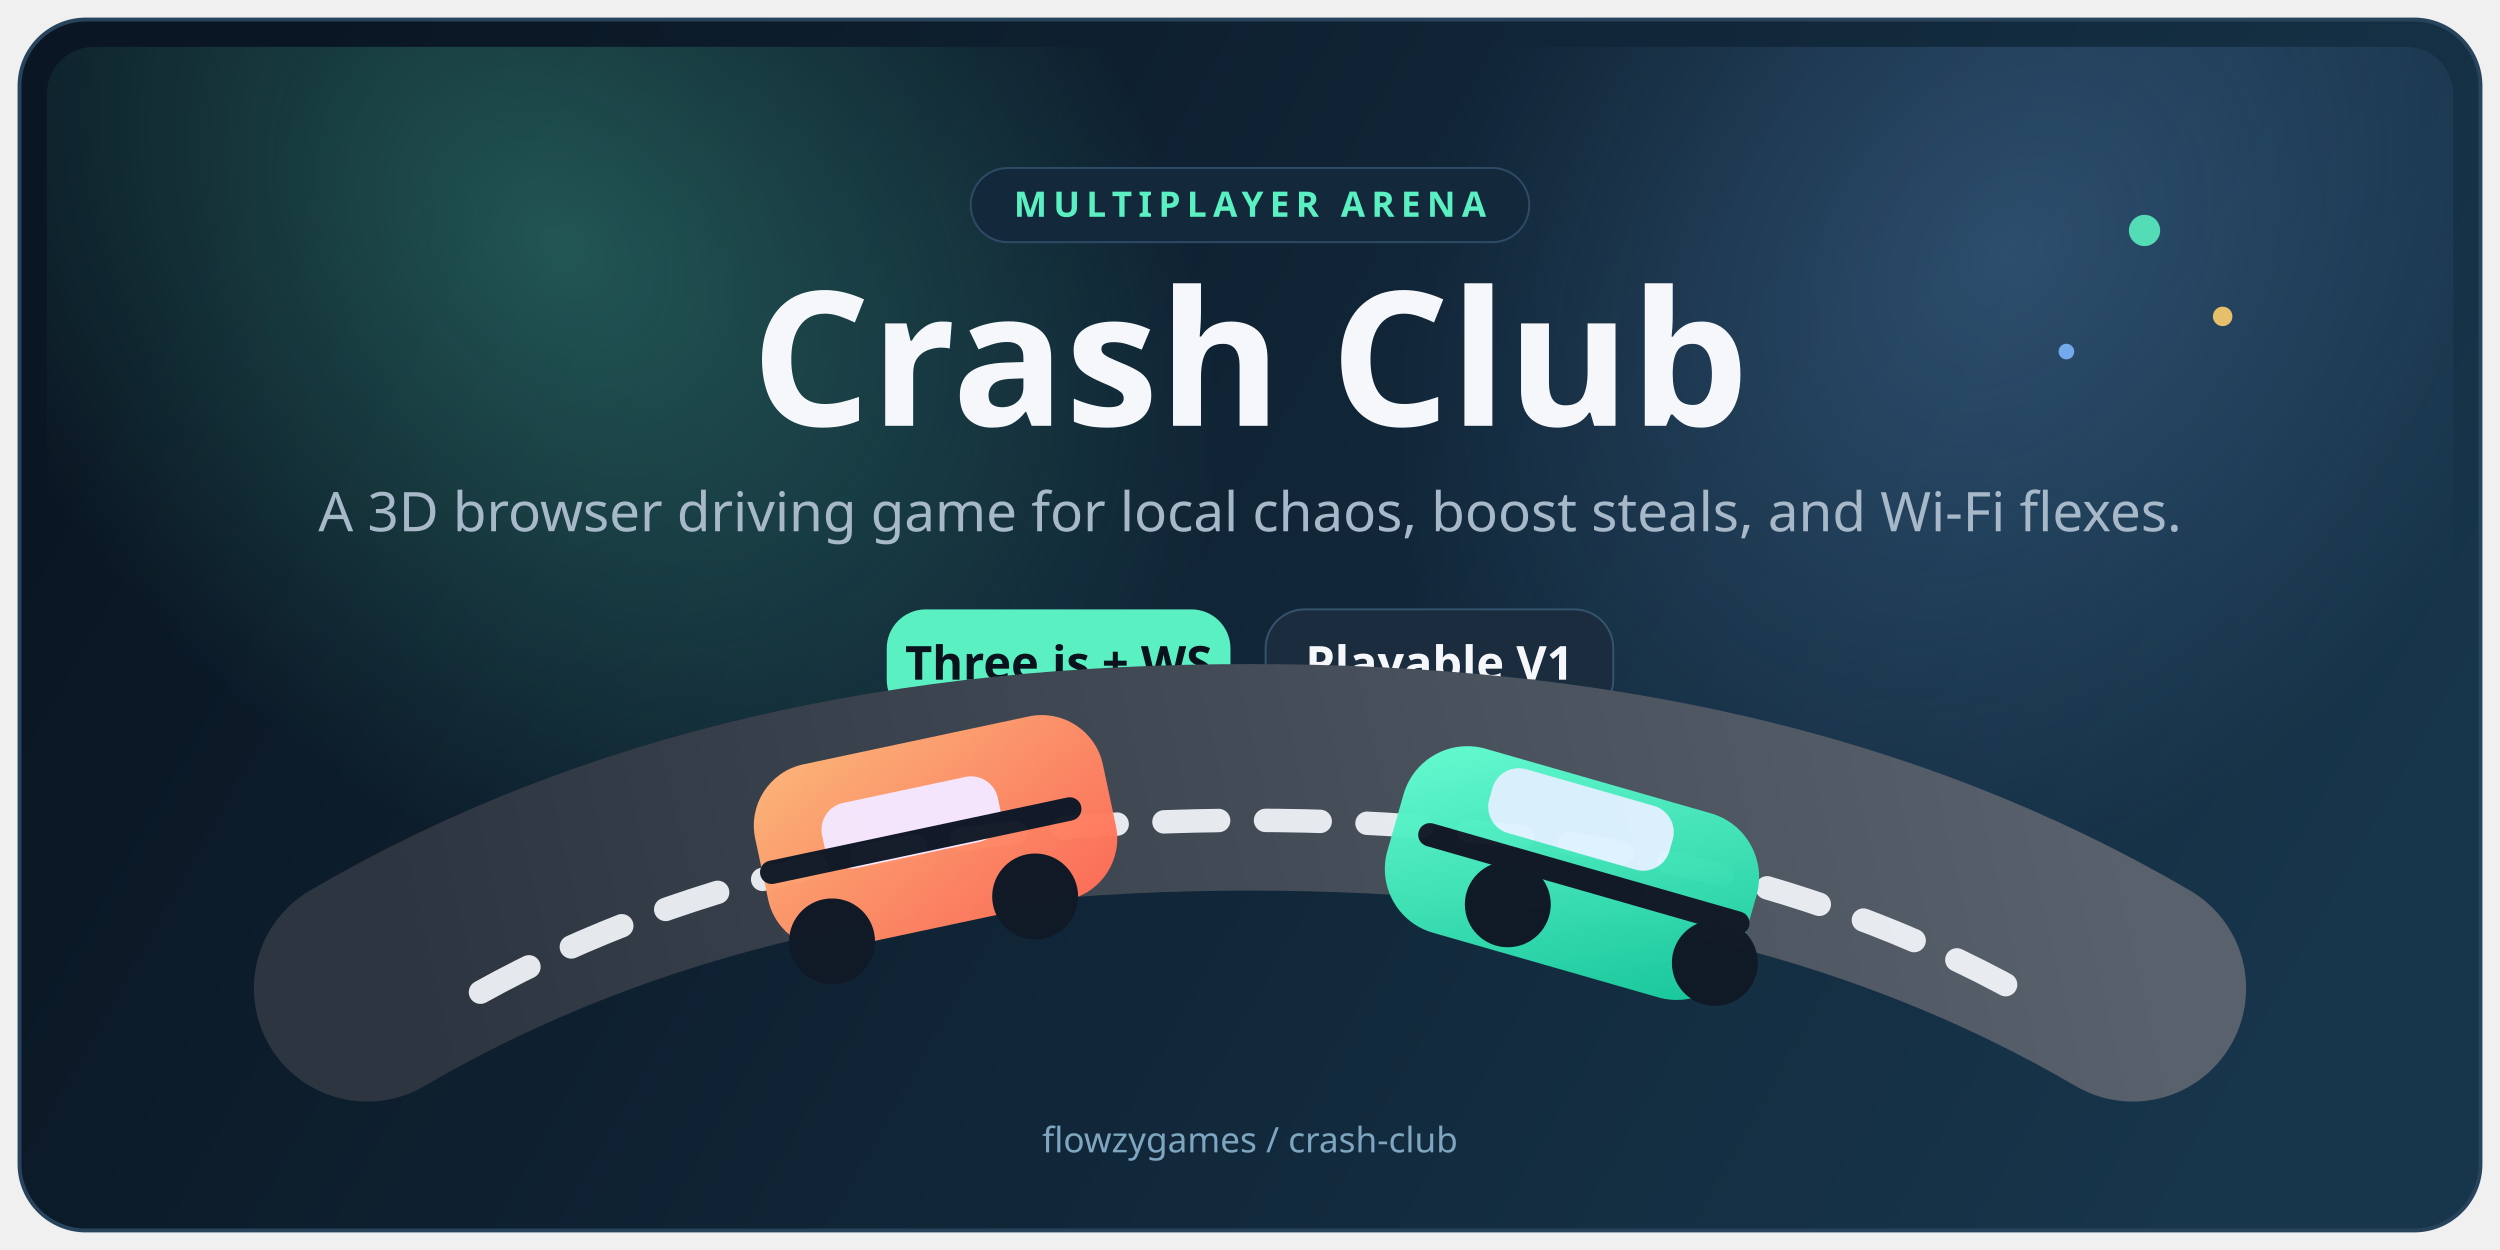
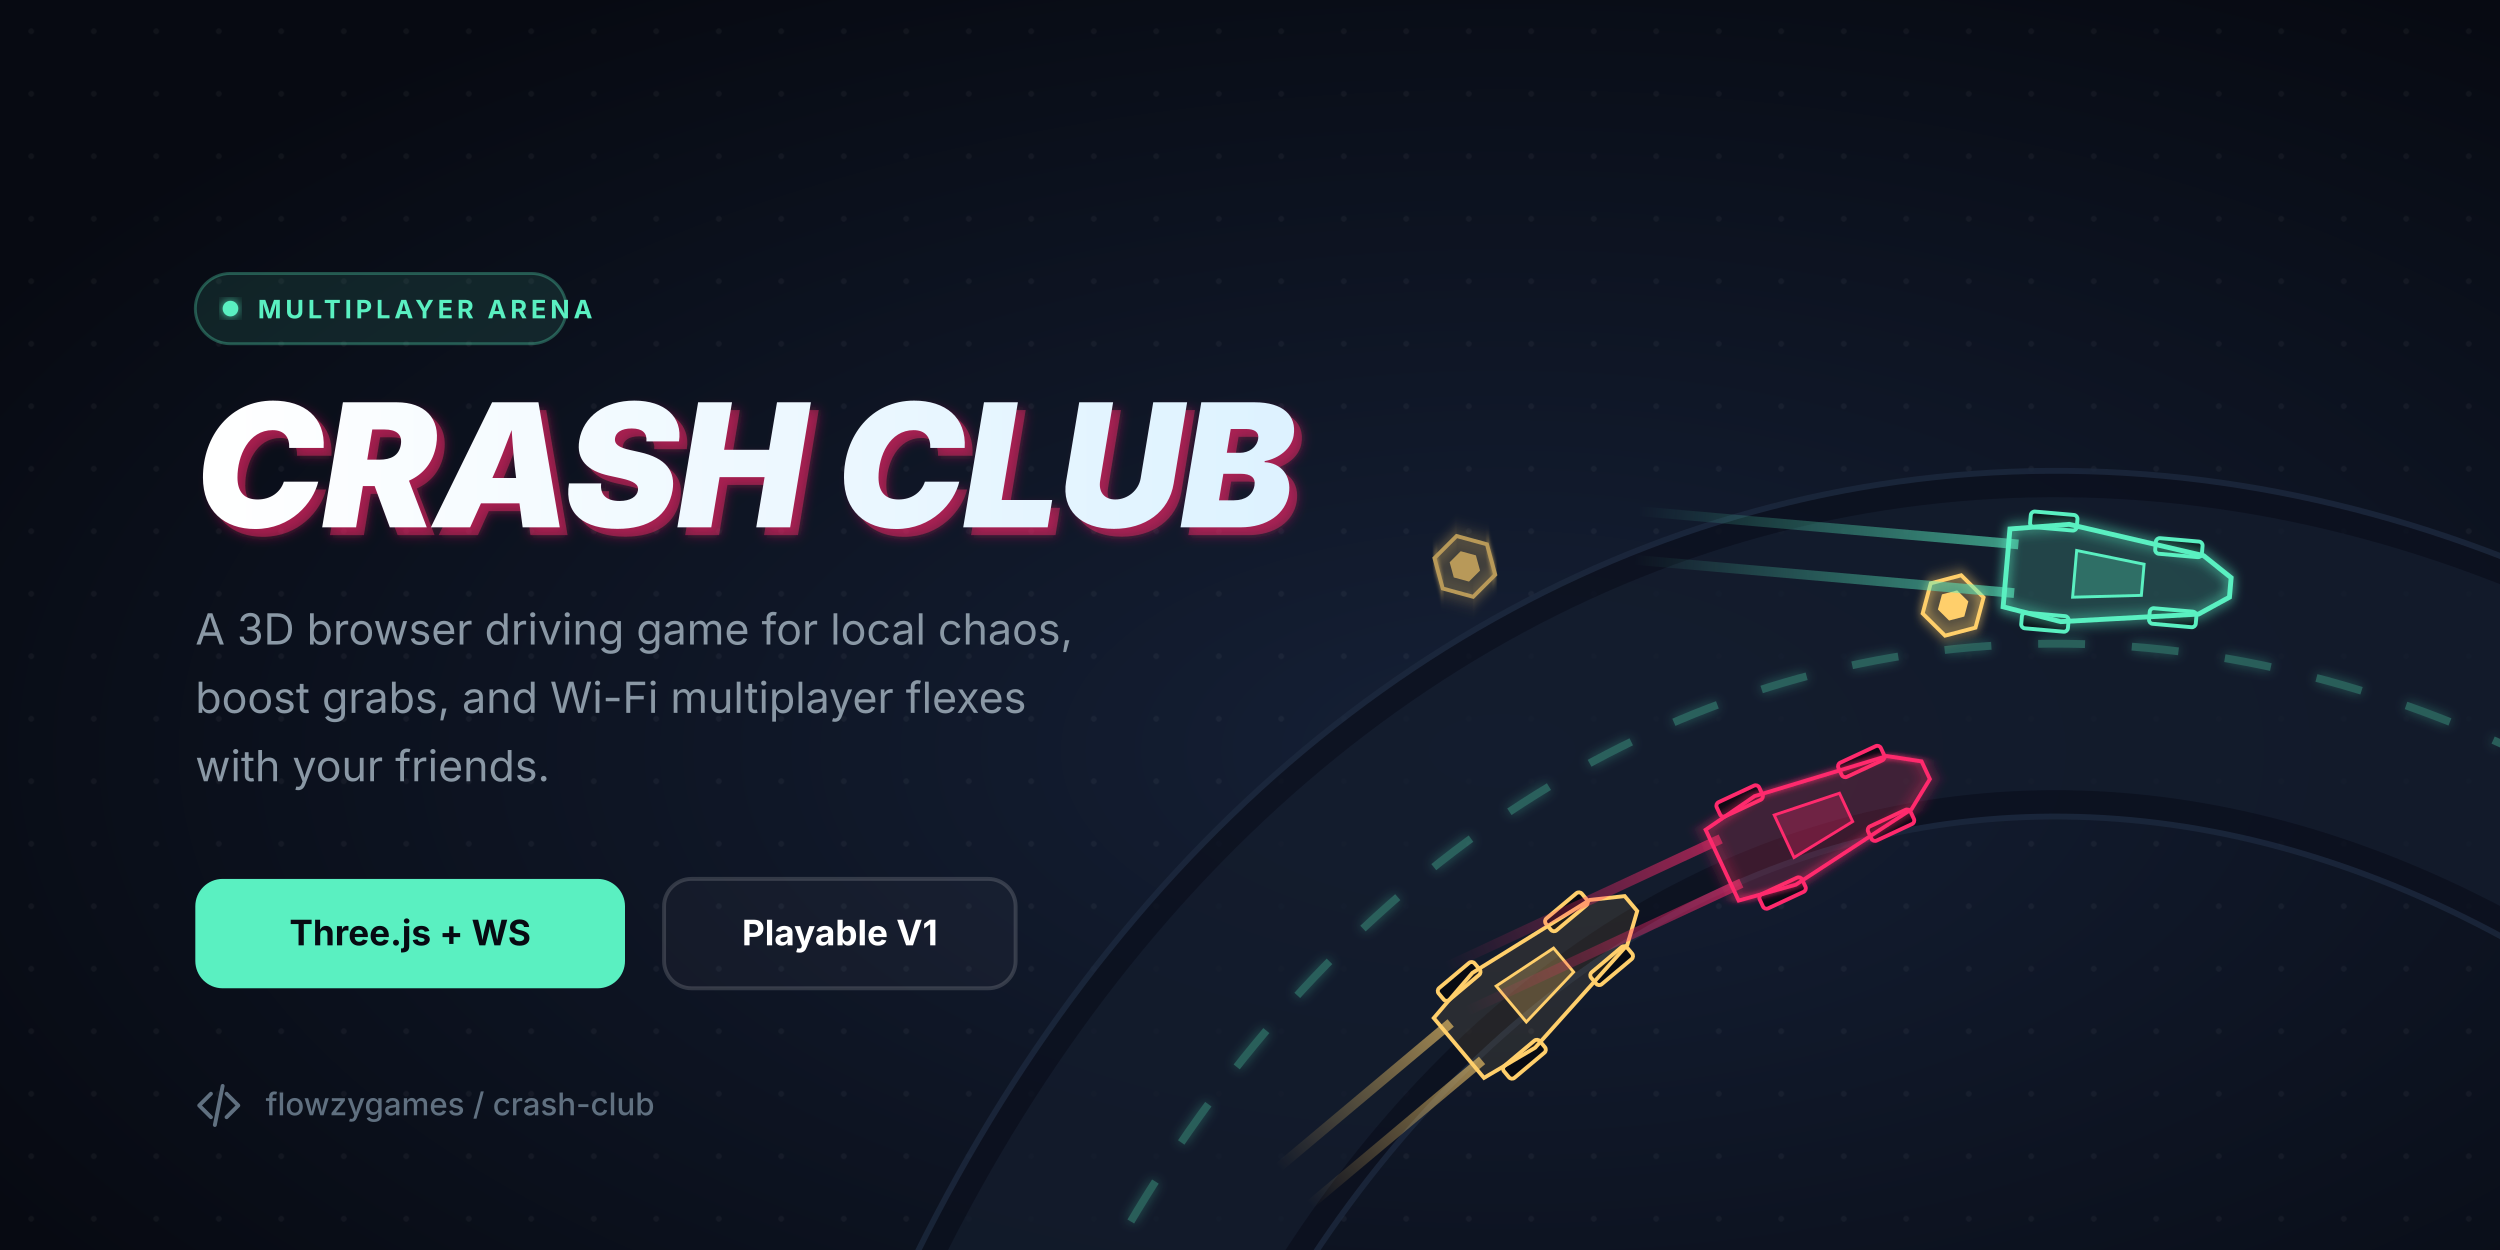
<svg xmlns="http://www.w3.org/2000/svg" width="1280" height="640" viewBox="0 0 1280 640" fill="none">
  <defs>
-     <linearGradient id="bg" x1="140" y1="48" x2="1128" y2="606" gradientUnits="userSpaceOnUse">
-       <stop stop-color="#0A1623" />
-       <stop offset="1" stop-color="#17354B" />
+     <radialGradient id="bgGlow" cx="0.6" cy="0.6" r="0.7">
+       <stop offset="0%" stop-color="#152036" />
+       <stop offset="100%" stop-color="#070A12" />
+     </radialGradient>
+     <linearGradient id="trailCyan" x1="0" y1="0" x2="1" y2="0">
+       <stop offset="0%" stop-color="#5AF0C1" stop-opacity="0" />
+       <stop offset="100%" stop-color="#5AF0C1" stop-opacity="0.6" />
    </linearGradient>
-     <radialGradient id="glowLeft" cx="0" cy="0" r="1" gradientUnits="userSpaceOnUse" gradientTransform="translate(286 126) rotate(44.2) scale(382 286)">
-       <stop stop-color="#5AF0C1" stop-opacity="0.28" />
-       <stop offset="1" stop-color="#5AF0C1" stop-opacity="0" />
-     </radialGradient>
-     <radialGradient id="glowRight" cx="0" cy="0" r="1" gradientUnits="userSpaceOnUse" gradientTransform="translate(1028 132) rotate(128.4) scale(364 280)">
-       <stop stop-color="#7EB8FF" stop-opacity="0.24" />
-       <stop offset="1" stop-color="#7EB8FF" stop-opacity="0" />
-     </radialGradient>
-     <linearGradient id="road" x1="216" y1="514" x2="1064" y2="320" gradientUnits="userSpaceOnUse">
-       <stop stop-color="#2D3540" />
-       <stop offset="1" stop-color="#59616D" />
+     <linearGradient id="trailPink" x1="0" y1="0" x2="1" y2="0">
+       <stop offset="0%" stop-color="#FF2A6D" stop-opacity="0" />
+       <stop offset="100%" stop-color="#FF2A6D" stop-opacity="0.6" />
    </linearGradient>
-     <linearGradient id="carA" x1="0" y1="0" x2="1" y2="1">
-       <stop stop-color="#69FFD4" />
-       <stop offset="1" stop-color="#16C79A" />
+     <linearGradient id="trailYellow" x1="0" y1="0" x2="1" y2="0">
+       <stop offset="0%" stop-color="#FFCF6B" stop-opacity="0" />
+       <stop offset="100%" stop-color="#FFCF6B" stop-opacity="0.6" />
    </linearGradient>
-     <linearGradient id="carB" x1="0" y1="0" x2="1" y2="1">
-       <stop stop-color="#FFB77A" />
-       <stop offset="1" stop-color="#FF6B57" />
+     <linearGradient id="textGrad" x1="0" y1="0" x2="1" y2="0">
+       <stop offset="0%" stop-color="#FFFFFF" />
+       <stop offset="100%" stop-color="#DDF2FF" />
    </linearGradient>
+     <filter id="glow" x="-20%" y="-20%" width="140%" height="140%">
+       <feGaussianBlur stdDeviation="6" result="blur" />
+       <feMerge>
+         <feMergeNode in="blur" />
+         <feMergeNode in="SourceGraphic" />
+       </feMerge>
+     </filter>
+     <filter id="glowSubtle" x="-20%" y="-20%" width="140%" height="140%">
+       <feGaussianBlur stdDeviation="3" result="blur" />
+       <feMerge>
+         <feMergeNode in="blur" />
+         <feMergeNode in="SourceGraphic" />
+       </feMerge>
+     </filter>
+     <pattern id="dotGrid" width="32" height="32" patternUnits="userSpaceOnUse">
+       <circle cx="16" cy="16" r="1.5" fill="#ffffff" opacity="0.04" />
+     </pattern>
  </defs>
-   <rect x="10" y="10" width="1260" height="620" rx="34" fill="url(#bg)" />
-   <rect x="10" y="10" width="1260" height="620" rx="34" stroke="#28445D" stroke-width="2" />
-   <rect x="24" y="24" width="1232" height="592" rx="24" fill="url(#glowLeft)" />
-   <rect x="24" y="24" width="1232" height="592" rx="24" fill="url(#glowRight)" />
-   <g opacity="0.88">
-     <circle cx="1098" cy="118" r="8" fill="#5AF0C1" />
-     <circle cx="1138" cy="162" r="5" fill="#FFCF6B" />
-     <circle cx="1058" cy="180" r="4" fill="#7EB8FF" />
+   <rect width="1280" height="640" fill="url(#bgGlow)" />
+   <rect width="1280" height="640" fill="url(#dotGrid)" />
+   <g opacity="0.8">
+     <path d="M 500 800 C 650 350, 1050 200, 1400 450" stroke="#1C283D" stroke-width="180" fill="none" stroke-linecap="round" />
+     <path d="M 500 800 C 650 350, 1050 200, 1400 450" stroke="#0B101E" stroke-width="174" fill="none" stroke-linecap="round" />
+     <path d="M 500 800 C 650 350, 1050 200, 1400 450" stroke="#131B2C" stroke-width="150" fill="none" stroke-linecap="round" />
+     <path d="M 500 800 C 650 350, 1050 200, 1400 450" stroke="#5AF0C1" stroke-width="4" fill="none" stroke-dasharray="24 24" opacity="0.4" filter="url(#glowSubtle)" />
  </g>
-   <rect x="497" y="86" width="286" height="38" rx="19" fill="#13293B" stroke="#2E4B66" />
-   <text x="640" y="111" text-anchor="middle" fill="#5AF0C1" font-family="Trebuchet MS, Segoe UI, sans-serif" font-size="18" font-weight="700" letter-spacing="0.18em">MULTIPLAYER ARENA</text>
-   <text x="640" y="218" text-anchor="middle" fill="#F5F7FB" font-family="Trebuchet MS, Segoe UI, sans-serif" font-size="96" font-weight="700">Crash Club</text>
-   <text x="640" y="272" text-anchor="middle" fill="#A7B8C9" font-family="Trebuchet MS, Segoe UI, sans-serif" font-size="28">A 3D browser driving game for local chaos, boost steals, and Wi-Fi flexes.</text>
-   <g>
-     <rect x="454" y="312" width="176" height="56" rx="20" fill="#5AF0C1" />
-     <text x="542" y="348" text-anchor="middle" fill="#09121D" font-family="Trebuchet MS, Segoe UI, sans-serif" font-size="24" font-weight="700">Three.js + WS</text>
-     <rect x="648" y="312" width="178" height="56" rx="20" fill="#1A2C3D" stroke="#35536D" />
-     <text x="737" y="348" text-anchor="middle" fill="#F5F7FB" font-family="Trebuchet MS, Segoe UI, sans-serif" font-size="24" font-weight="700">Playable V1</text>
+   <g transform="translate(1000, 310) rotate(15)">
+     <polygon points="0,-16 14,-8 14,8 0,16 -14,8 -14,-8" fill="rgba(255, 207, 107, 0.15)" stroke="#FFCF6B" stroke-width="2" filter="url(#glowSubtle)" />
+     <polygon points="0,-8 7,-4 7,4 0,8 -7,4 -7,-4" fill="#FFCF6B" />
  </g>
-   <path d="M188 506C318 430 468 398 640 398C812 398 962 430 1092 506" stroke="url(#road)" stroke-width="116" stroke-linecap="round" />
-   <path d="M246 508C354 448 487 420 640 420C793 420 926 448 1034 508" stroke="#F4F7FB" stroke-opacity="0.92" stroke-width="12" stroke-linecap="round" stroke-dasharray="28 24" />
-   <g opacity="0.98">
-     <rect x="728" y="374" width="188" height="98" rx="34" transform="rotate(16 728 374)" fill="url(#carA)" />
-     <rect x="768" y="390" width="96" height="34" rx="14" transform="rotate(16 768 390)" fill="#DDF2FF" />
-     <rect x="728" y="420" width="176" height="12" rx="6" transform="rotate(16 728 420)" fill="#111827" />
-     <circle cx="772" cy="463" r="22" fill="#101826" />
-     <circle cx="878" cy="493" r="22" fill="#101826" />
+   <g transform="translate(750, 290) rotate(45)" opacity="0.7">
+     <polygon points="0,-16 14,-8 14,8 0,16 -14,8 -14,-8" fill="rgba(255, 207, 107, 0.15)" stroke="#FFCF6B" stroke-width="2" filter="url(#glowSubtle)" />
+     <polygon points="0,-8 7,-4 7,4 0,8 -7,4 -7,-4" fill="#FFCF6B" />
  </g>
-   <g opacity="0.98">
-     <rect x="380" y="398" width="182" height="96" rx="32" transform="rotate(-12 380 398)" fill="url(#carB)" />
-     <rect x="418" y="414" width="92" height="34" rx="14" transform="rotate(-12 418 414)" fill="#F8E9FF" />
-     <rect x="388" y="442" width="168" height="12" rx="6" transform="rotate(-12 388 442)" fill="#111827" />
-     <circle cx="426" cy="482" r="22" fill="#101826" />
-     <circle cx="530" cy="459" r="22" fill="#101826" />
+   <g transform="translate(720, 520) rotate(-40)">
+     <path d="M 15 15 L -100 15 L -100 20 L 15 20 Z" fill="url(#trailYellow)" />
+     <path d="M 15 45 L -100 45 L -100 40 L 15 40 Z" fill="url(#trailYellow)" />
+     <rect x="20" y="0" width="24" height="8" rx="2" fill="#070A12" stroke="#FFCF6B" stroke-width="2" />
+     <rect x="85" y="8" width="24" height="8" rx="2" fill="#070A12" stroke="#FFCF6B" stroke-width="2" />
+     <rect x="20" y="52" width="24" height="8" rx="2" fill="#070A12" stroke="#FFCF6B" stroke-width="2" />
+     <rect x="85" y="44" width="24" height="8" rx="2" fill="#070A12" stroke="#FFCF6B" stroke-width="2" />
+     <polygon points="10,10 40,5 110,15 125,25 125,35 110,45 40,55 10,50" fill="rgba(255, 207, 107, 0.1)" stroke="#FFCF6B" stroke-width="2" />
+     <polygon points="45,18 80,22 80,38 45,42" fill="rgba(255, 207, 107, 0.25)" stroke="#FFCF6B" stroke-width="1.5" />
  </g>
-   <text x="640" y="590" text-anchor="middle" fill="#7FA6C0" font-family="Trebuchet MS, Segoe UI, sans-serif" font-size="18">flowzygames / crash-club</text>
+   <g transform="translate(860, 420) rotate(-25)">
+     <path d="M 15 15 L -140 15 L -140 20 L 15 20 Z" fill="url(#trailPink)" />
+     <path d="M 15 45 L -140 45 L -140 40 L 15 40 Z" fill="url(#trailPink)" />
+     <rect x="20" y="0" width="24" height="8" rx="2" fill="#070A12" stroke="#FF2A6D" stroke-width="2" />
+     <rect x="85" y="8" width="24" height="8" rx="2" fill="#070A12" stroke="#FF2A6D" stroke-width="2" />
+     <rect x="20" y="52" width="24" height="8" rx="2" fill="#070A12" stroke="#FF2A6D" stroke-width="2" />
+     <rect x="85" y="44" width="24" height="8" rx="2" fill="#070A12" stroke="#FF2A6D" stroke-width="2" />
+     <polygon points="10,10 40,5 110,15 125,25 125,35 110,45 40,55 10,50" fill="rgba(255, 42, 109, 0.1)" stroke="#FF2A6D" stroke-width="2" filter="url(#glowSubtle)" />
+     <polygon points="45,18 80,22 80,38 45,42" fill="rgba(255, 42, 109, 0.25)" stroke="#FF2A6D" stroke-width="1.5" />
+   </g>
+   <g transform="translate(1020, 260) rotate(5)">
+     <path d="M 15 15 L -180 15 L -180 20 L 15 20 Z" fill="url(#trailCyan)" />
+     <path d="M 15 45 L -180 45 L -180 40 L 15 40 Z" fill="url(#trailCyan)" />
+     <rect x="20" y="0" width="24" height="8" rx="2" fill="#070A12" stroke="#5AF0C1" stroke-width="2" />
+     <rect x="85" y="8" width="24" height="8" rx="2" fill="#070A12" stroke="#5AF0C1" stroke-width="2" />
+     <rect x="20" y="52" width="24" height="8" rx="2" fill="#070A12" stroke="#5AF0C1" stroke-width="2" />
+     <rect x="85" y="44" width="24" height="8" rx="2" fill="#070A12" stroke="#5AF0C1" stroke-width="2" />
+     <polygon points="10,10 40,5 110,15 125,25 125,35 110,45 40,55 10,50" fill="rgba(90, 240, 193, 0.1)" stroke="#5AF0C1" stroke-width="2.5" filter="url(#glowSubtle)" />
+     <polygon points="45,18 80,22 80,38 45,42" fill="rgba(90, 240, 193, 0.25)" stroke="#5AF0C1" stroke-width="1.5" />
+   </g>
+   <g transform="translate(100, 0)">
+     <rect x="0" y="140" width="190" height="36" rx="18" fill="rgba(90, 240, 193, 0.1)" stroke="rgba(90, 240, 193, 0.3)" stroke-width="1.5" />
+     <circle cx="18" cy="158" r="4" fill="#5AF0C1" filter="url(#glowSubtle)" />
+     <text x="32" y="163" fill="#5AF0C1" font-family="system-ui, -apple-system, sans-serif" font-size="13" font-weight="700" letter-spacing="2">MULTIPLAYER ARENA</text>
+     <text x="4" y="274" fill="rgba(255, 42, 109, 0.4)" font-family="system-ui, -apple-system, sans-serif" font-size="88" font-weight="900" font-style="italic" letter-spacing="-1" filter="url(#glowSubtle)">CRASH CLUB</text>
+     <text x="0" y="270" fill="url(#textGrad)" font-family="system-ui, -apple-system, sans-serif" font-size="88" font-weight="900" font-style="italic" letter-spacing="-1">CRASH CLUB</text>
+     <text x="0" y="330" fill="#8A98A5" font-family="system-ui, -apple-system, sans-serif" font-size="22" font-weight="400">A 3D browser driving game for local chaos,</text>
+     <text x="0" y="365" fill="#8A98A5" font-family="system-ui, -apple-system, sans-serif" font-size="22" font-weight="400">boost grabs, and Wi-Fi multiplayer flexes</text>
+     <text x="0" y="400" fill="#8A98A5" font-family="system-ui, -apple-system, sans-serif" font-size="22" font-weight="400">with your friends.</text>
+     <rect x="0" y="450" width="220" height="56" rx="14" fill="#5AF0C1" />
+     <text x="110" y="484" fill="#070A12" font-family="system-ui, -apple-system, sans-serif" font-size="18" font-weight="700" text-anchor="middle">Three.js + WS</text>
+     <rect x="240" y="450" width="180" height="56" rx="14" fill="rgba(255,255,255,0.03)" stroke="rgba(255,255,255,0.15)" stroke-width="2" />
+     <text x="330" y="484" fill="#FFFFFF" font-family="system-ui, -apple-system, sans-serif" font-size="18" font-weight="700" text-anchor="middle">Playable V1</text>
+     <g transform="translate(0, 550)">
+       <path d="M 8 10 L 2 16 L 8 22 M 16 10 L 22 16 L 16 22 M 14 6 L 10 26" stroke="#607080" stroke-width="2" fill="none" stroke-linecap="round" stroke-linejoin="round" />
+       <text x="36" y="21" fill="#607080" font-family="system-ui, -apple-system, sans-serif" font-size="16" font-weight="500">flowzygames / crash-club</text>
+     </g>
+   </g>
</svg>
